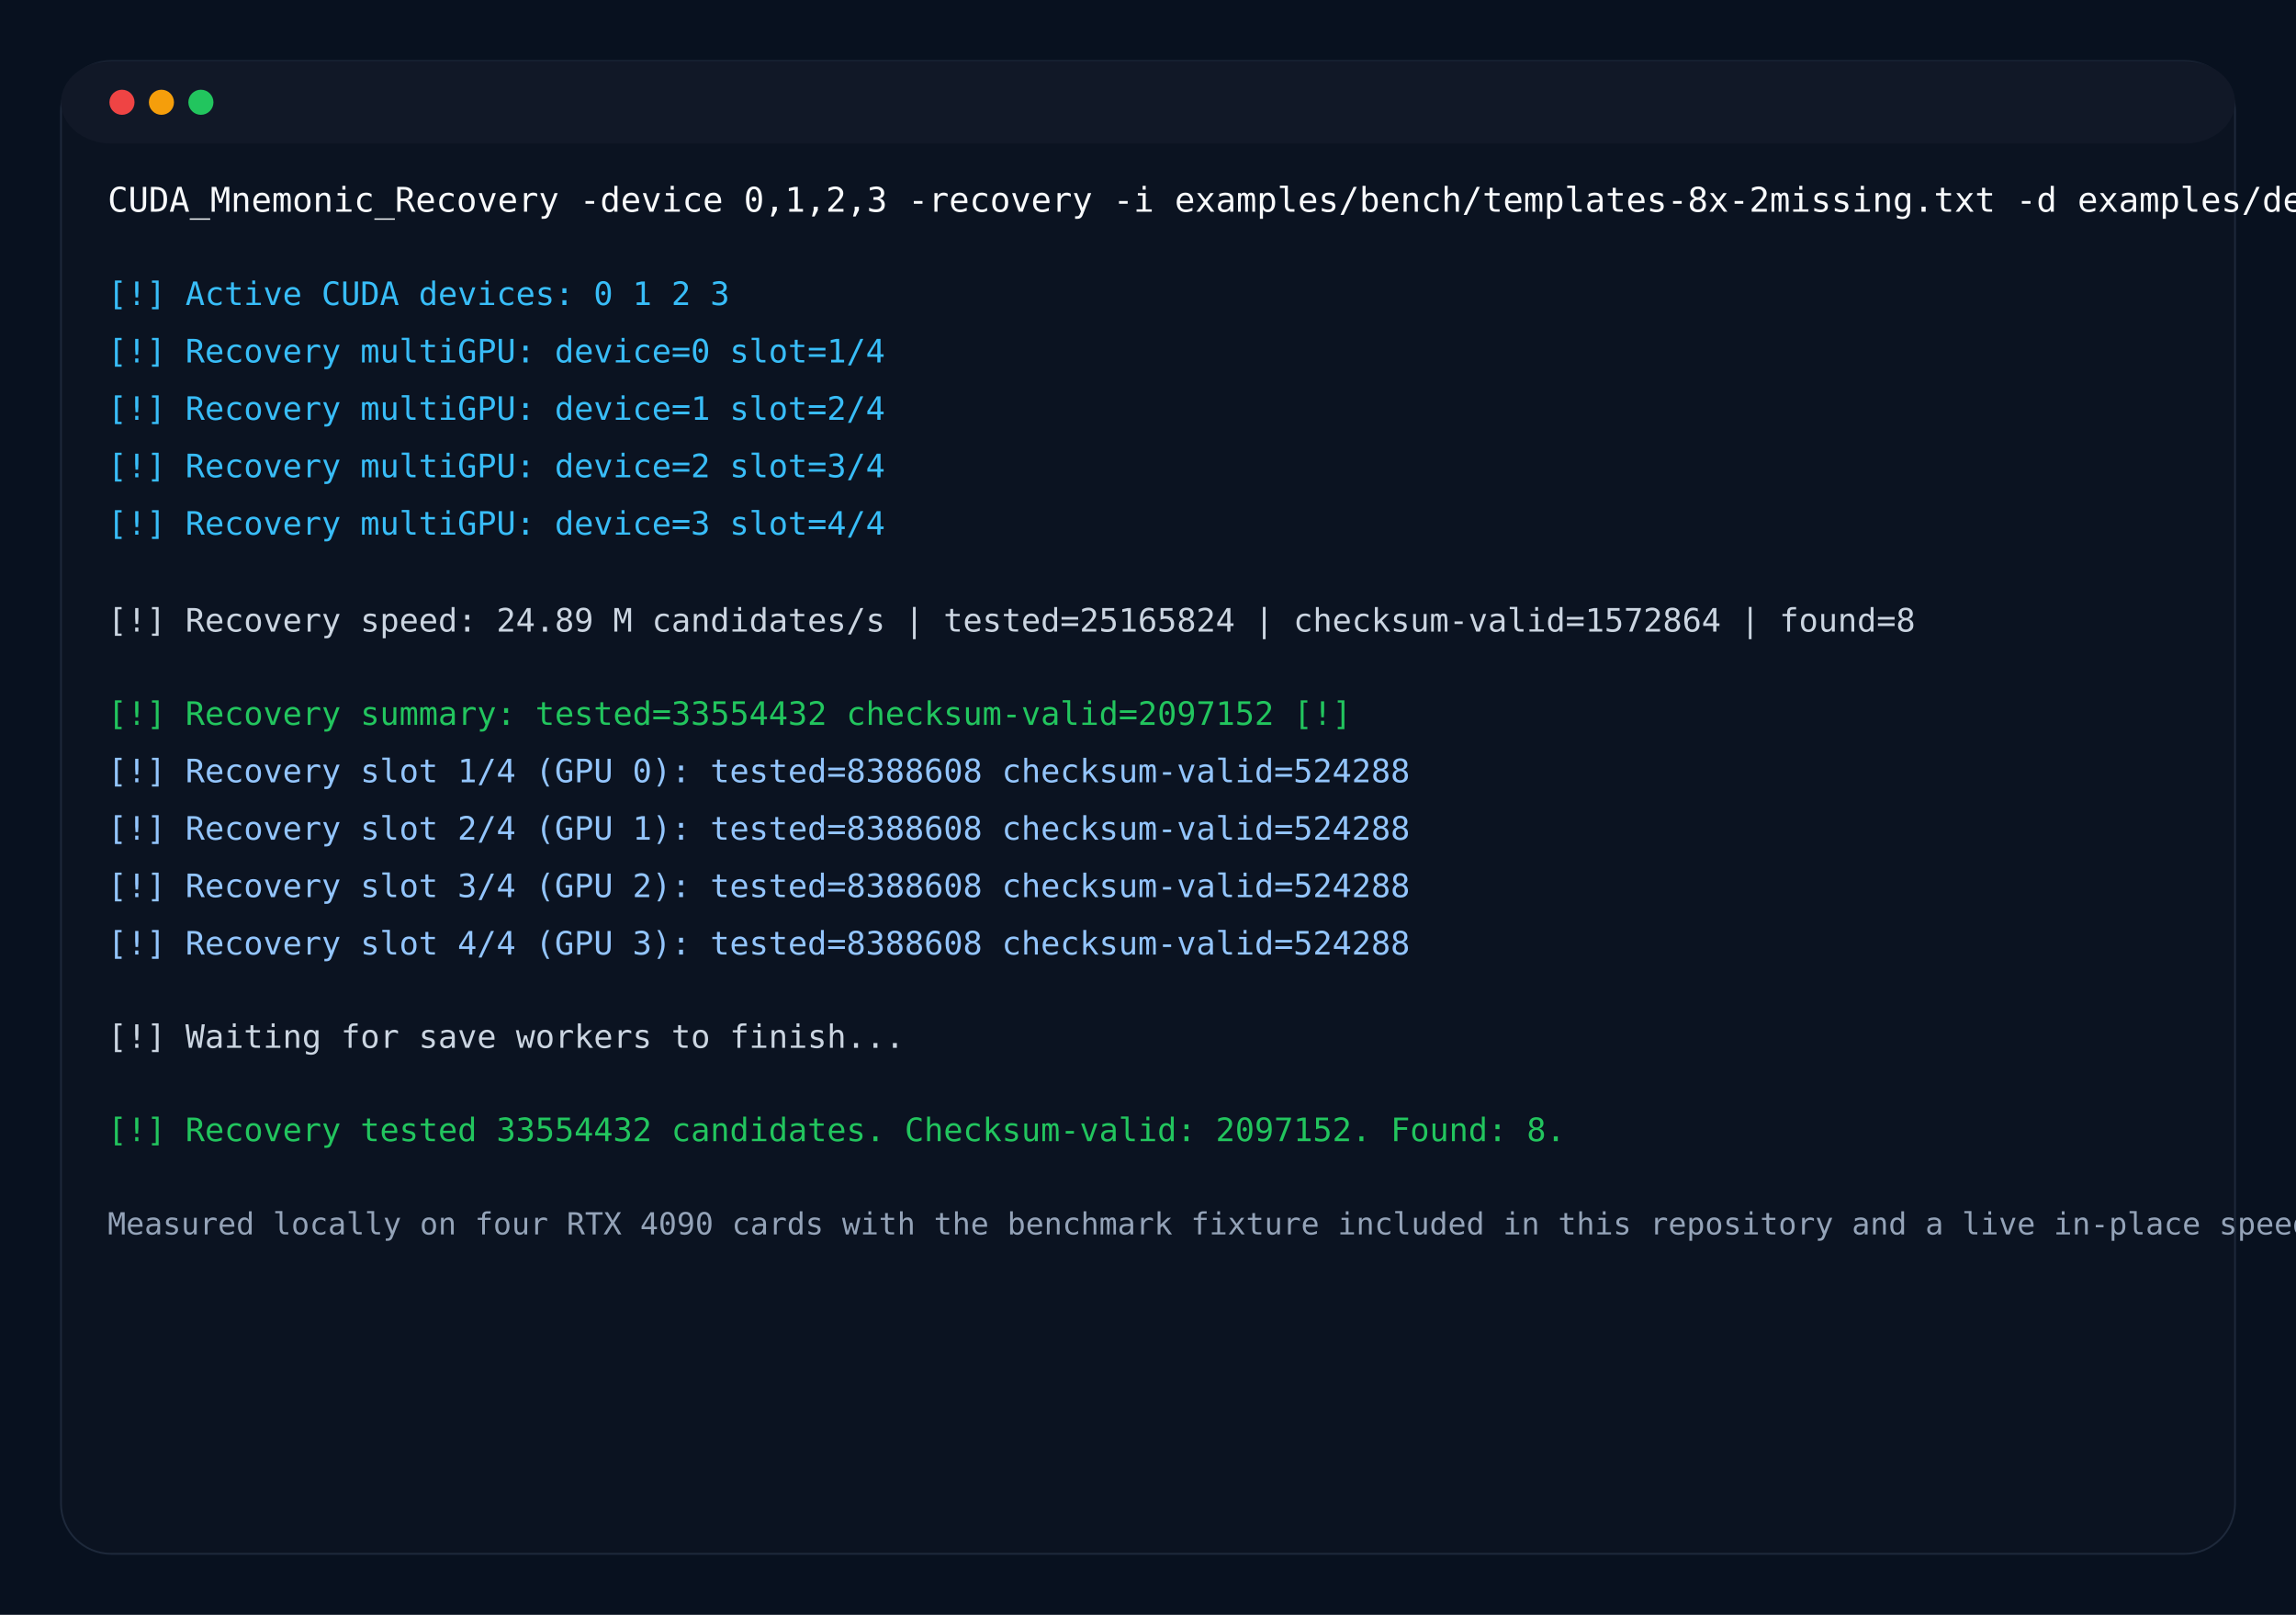
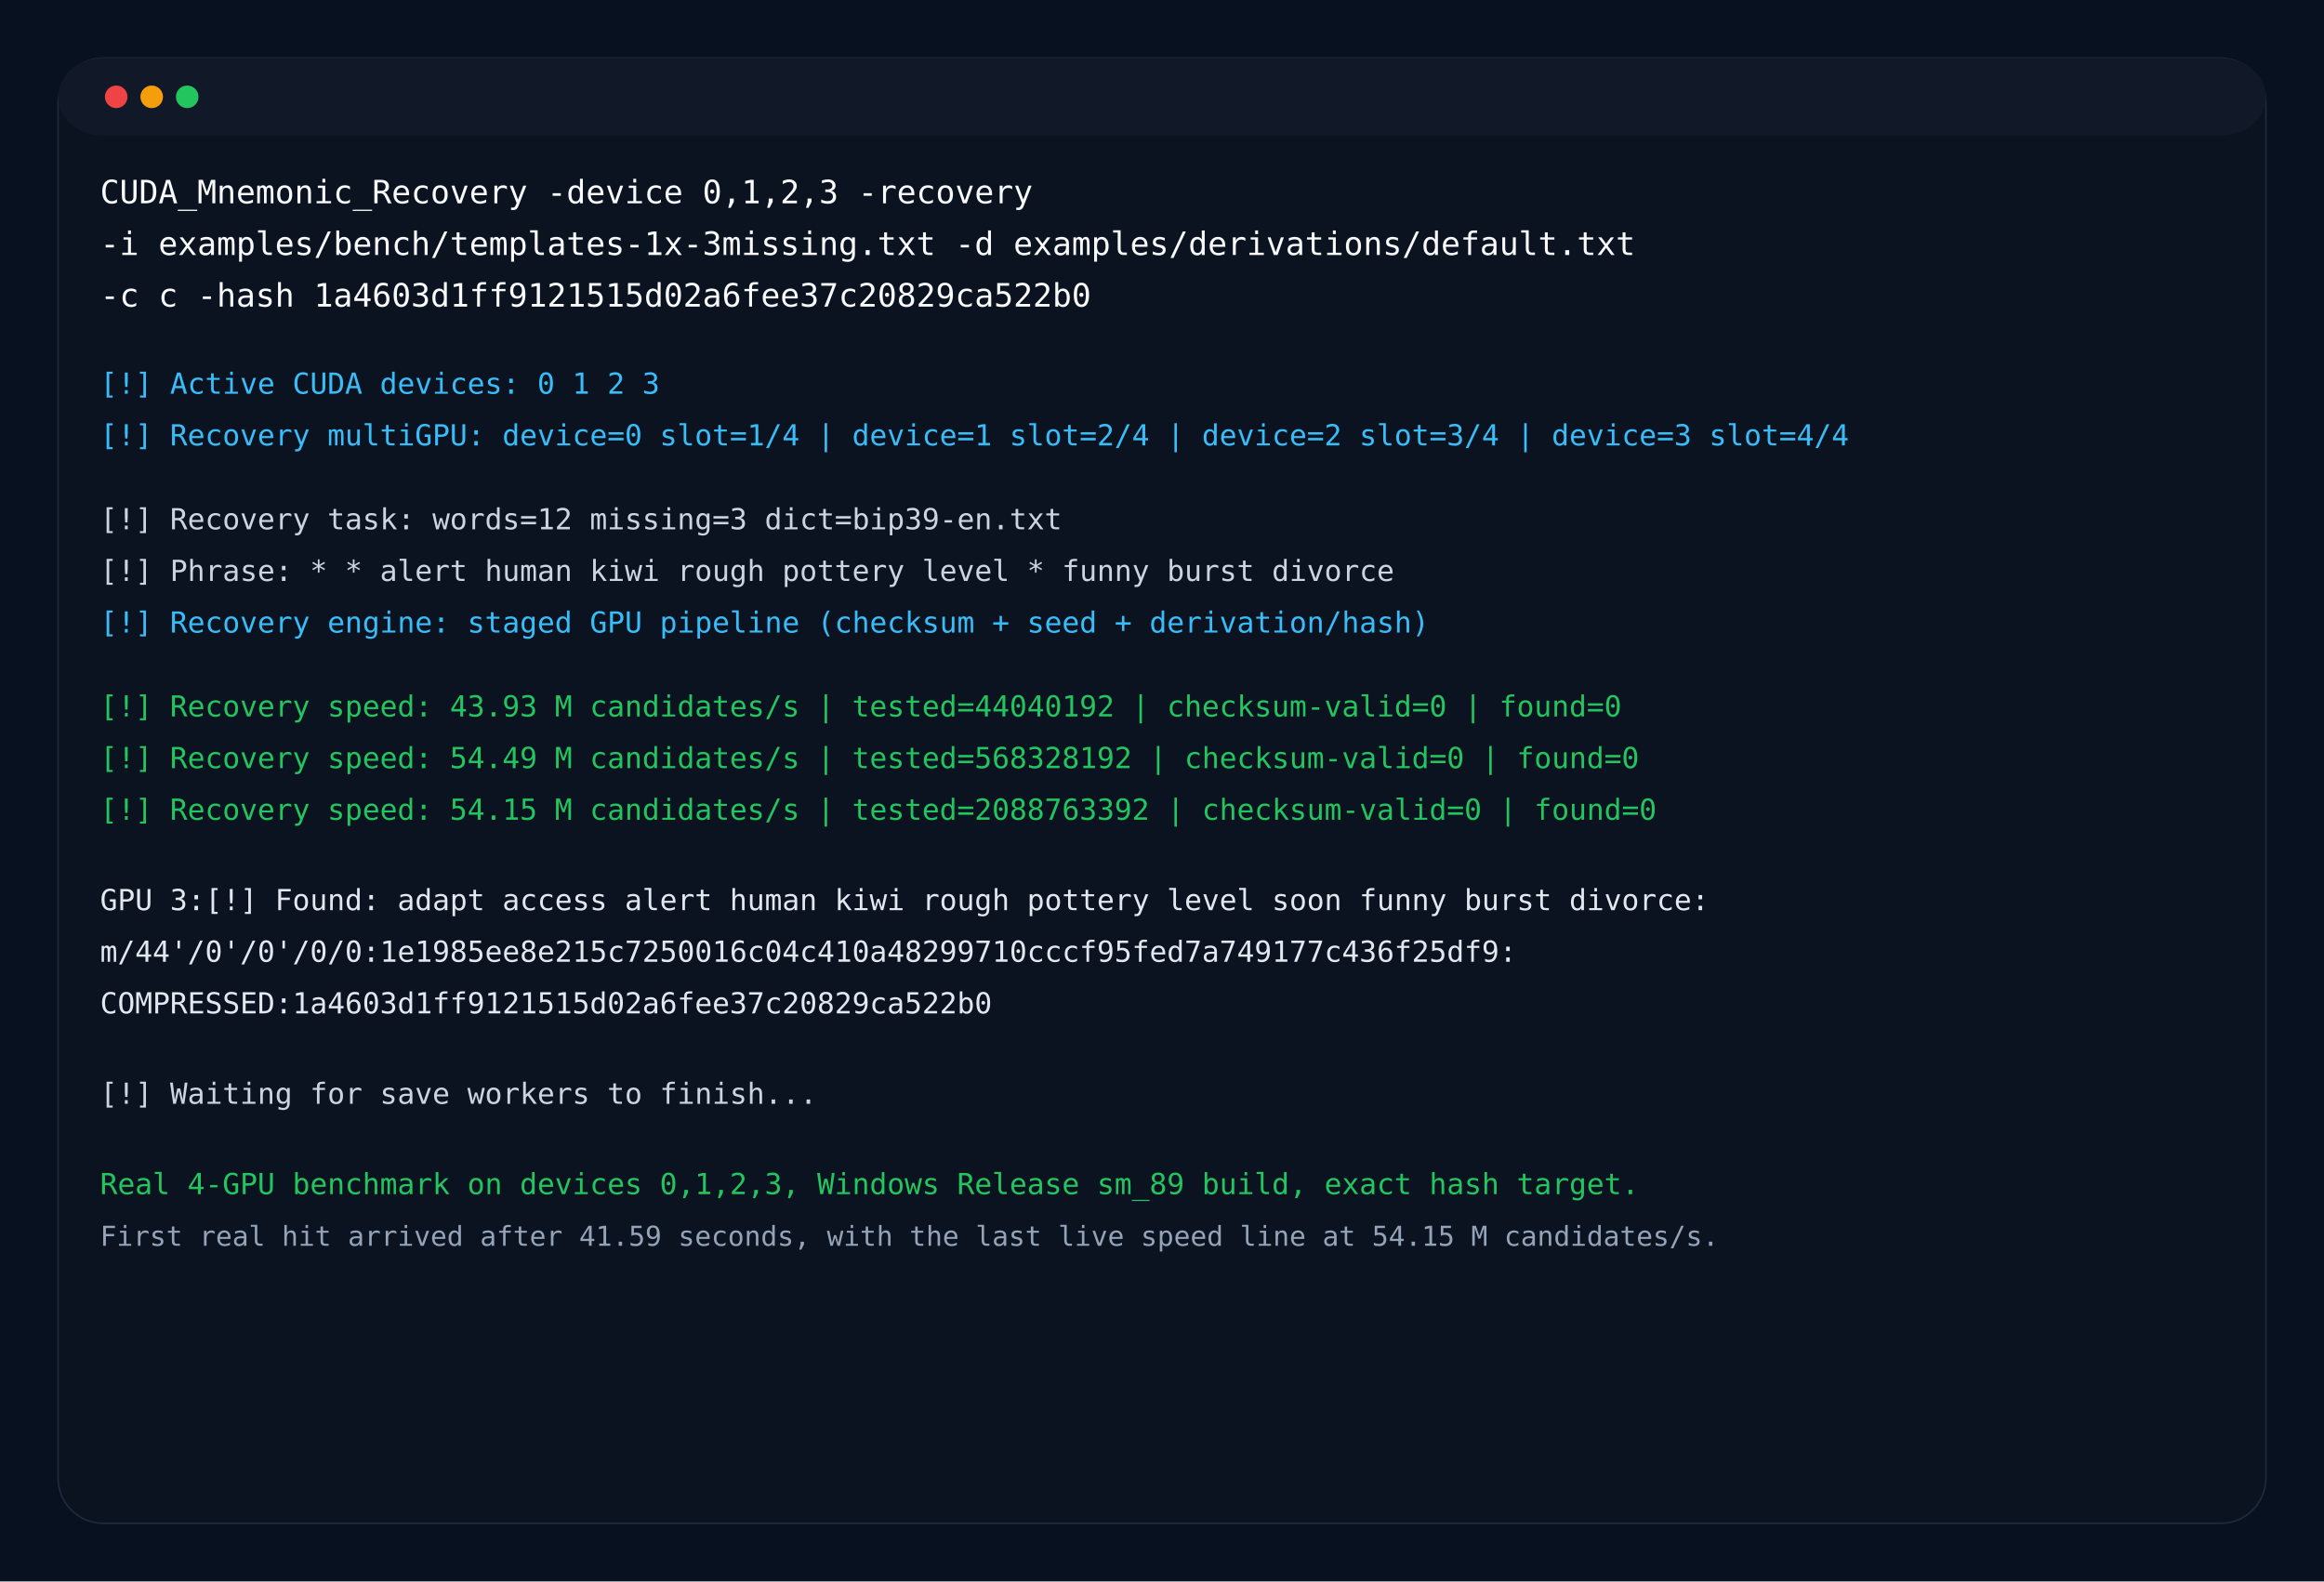
- <svg xmlns="http://www.w3.org/2000/svg" width="1280" height="900" viewBox="0 0 1280 900">
-   <rect width="1280" height="900" fill="#08111f" />
-   <rect x="34" y="34" width="1212" height="832" rx="28" fill="#0b1321" stroke="#1e293b" />
-   <rect x="34" y="34" width="1212" height="46" rx="28" fill="#111827" />
-   <circle cx="68" cy="57" r="7" fill="#ef4444" />
-   <circle cx="90" cy="57" r="7" fill="#f59e0b" />
-   <circle cx="112" cy="57" r="7" fill="#22c55e" />
-   <text x="60" y="118" fill="#f8fafc" font-family="JetBrains Mono, Consolas, monospace" font-size="19">CUDA_Mnemonic_Recovery -device 0,1,2,3 -recovery -i examples/bench/templates-8x-2missing.txt -d examples/derivations/default.txt -c c -hash d986ed01... -silent</text>
-   <text x="60" y="170" fill="#38bdf8" font-family="JetBrains Mono, Consolas, monospace" font-size="18">[!] Active CUDA devices: 0 1 2 3</text>
-   <text x="60" y="202" fill="#38bdf8" font-family="JetBrains Mono, Consolas, monospace" font-size="18">[!] Recovery multiGPU: device=0 slot=1/4</text>
-   <text x="60" y="234" fill="#38bdf8" font-family="JetBrains Mono, Consolas, monospace" font-size="18">[!] Recovery multiGPU: device=1 slot=2/4</text>
-   <text x="60" y="266" fill="#38bdf8" font-family="JetBrains Mono, Consolas, monospace" font-size="18">[!] Recovery multiGPU: device=2 slot=3/4</text>
-   <text x="60" y="298" fill="#38bdf8" font-family="JetBrains Mono, Consolas, monospace" font-size="18">[!] Recovery multiGPU: device=3 slot=4/4</text>
-   <text x="60" y="352" fill="#cbd5e1" font-family="JetBrains Mono, Consolas, monospace" font-size="18">[!] Recovery speed: 24.89 M candidates/s | tested=25165824 | checksum-valid=1572864 | found=8</text>
-   <text x="60" y="404" fill="#22c55e" font-family="JetBrains Mono, Consolas, monospace" font-size="18">[!] Recovery summary: tested=33554432 checksum-valid=2097152 [!]</text>
-   <text x="60" y="436" fill="#93c5fd" font-family="JetBrains Mono, Consolas, monospace" font-size="18">[!] Recovery slot 1/4 (GPU 0): tested=8388608 checksum-valid=524288</text>
-   <text x="60" y="468" fill="#93c5fd" font-family="JetBrains Mono, Consolas, monospace" font-size="18">[!] Recovery slot 2/4 (GPU 1): tested=8388608 checksum-valid=524288</text>
-   <text x="60" y="500" fill="#93c5fd" font-family="JetBrains Mono, Consolas, monospace" font-size="18">[!] Recovery slot 3/4 (GPU 2): tested=8388608 checksum-valid=524288</text>
-   <text x="60" y="532" fill="#93c5fd" font-family="JetBrains Mono, Consolas, monospace" font-size="18">[!] Recovery slot 4/4 (GPU 3): tested=8388608 checksum-valid=524288</text>
-   <text x="60" y="584" fill="#cbd5e1" font-family="JetBrains Mono, Consolas, monospace" font-size="18">[!] Waiting for save workers to finish...</text>
-   <text x="60" y="636" fill="#22c55e" font-family="JetBrains Mono, Consolas, monospace" font-size="18">[!] Recovery tested 33554432 candidates. Checksum-valid: 2097152. Found: 8.</text>
-   <text x="60" y="688" fill="#94a3b8" font-family="JetBrains Mono, Consolas, monospace" font-size="17">Measured locally on four RTX 4090 cards with the benchmark fixture included in this repository and a live in-place speed line.</text>
+ <svg xmlns="http://www.w3.org/2000/svg" width="1440" height="980" viewBox="0 0 1440 980">
+   <rect width="1440" height="980" fill="#08111f" />
+   <rect x="36" y="36" width="1368" height="908" rx="28" fill="#0b1321" stroke="#1e293b" />
+   <rect x="36" y="36" width="1368" height="48" rx="28" fill="#111827" />
+   <circle cx="72" cy="60" r="7" fill="#ef4444" />
+   <circle cx="94" cy="60" r="7" fill="#f59e0b" />
+   <circle cx="116" cy="60" r="7" fill="#22c55e" />
+   <text x="62" y="126" fill="#f8fafc" font-family="JetBrains Mono, Consolas, monospace" font-size="20">CUDA_Mnemonic_Recovery -device 0,1,2,3 -recovery</text>
+   <text x="62" y="158" fill="#f8fafc" font-family="JetBrains Mono, Consolas, monospace" font-size="20">-i examples/bench/templates-1x-3missing.txt -d examples/derivations/default.txt</text>
+   <text x="62" y="190" fill="#f8fafc" font-family="JetBrains Mono, Consolas, monospace" font-size="20">-c c -hash 1a4603d1ff9121515d02a6fee37c20829ca522b0</text>
+   <text x="62" y="244" fill="#38bdf8" font-family="JetBrains Mono, Consolas, monospace" font-size="18">[!] Active CUDA devices: 0 1 2 3</text>
+   <text x="62" y="276" fill="#38bdf8" font-family="JetBrains Mono, Consolas, monospace" font-size="18">[!] Recovery multiGPU: device=0 slot=1/4 | device=1 slot=2/4 | device=2 slot=3/4 | device=3 slot=4/4</text>
+   <text x="62" y="328" fill="#cbd5e1" font-family="JetBrains Mono, Consolas, monospace" font-size="18">[!] Recovery task: words=12 missing=3 dict=bip39-en.txt</text>
+   <text x="62" y="360" fill="#cbd5e1" font-family="JetBrains Mono, Consolas, monospace" font-size="18">[!] Phrase: * * alert human kiwi rough pottery level * funny burst divorce</text>
+   <text x="62" y="392" fill="#38bdf8" font-family="JetBrains Mono, Consolas, monospace" font-size="18">[!] Recovery engine: staged GPU pipeline (checksum + seed + derivation/hash)</text>
+   <text x="62" y="444" fill="#22c55e" font-family="JetBrains Mono, Consolas, monospace" font-size="18">[!] Recovery speed: 43.93 M candidates/s | tested=44040192 | checksum-valid=0 | found=0</text>
+   <text x="62" y="476" fill="#22c55e" font-family="JetBrains Mono, Consolas, monospace" font-size="18">[!] Recovery speed: 54.49 M candidates/s | tested=568328192 | checksum-valid=0 | found=0</text>
+   <text x="62" y="508" fill="#22c55e" font-family="JetBrains Mono, Consolas, monospace" font-size="18">[!] Recovery speed: 54.15 M candidates/s | tested=2088763392 | checksum-valid=0 | found=0</text>
+   <text x="62" y="564" fill="#e2e8f0" font-family="JetBrains Mono, Consolas, monospace" font-size="18">GPU 3:[!] Found: adapt access alert human kiwi rough pottery level soon funny burst divorce:</text>
+   <text x="62" y="596" fill="#e2e8f0" font-family="JetBrains Mono, Consolas, monospace" font-size="18">m/44'/0'/0'/0/0:1e1985ee8e215c7250016c04c410a48299710cccf95fed7a749177c436f25df9:</text>
+   <text x="62" y="628" fill="#e2e8f0" font-family="JetBrains Mono, Consolas, monospace" font-size="18">COMPRESSED:1a4603d1ff9121515d02a6fee37c20829ca522b0</text>
+   <text x="62" y="684" fill="#cbd5e1" font-family="JetBrains Mono, Consolas, monospace" font-size="18">[!] Waiting for save workers to finish...</text>
+   <text x="62" y="740" fill="#22c55e" font-family="JetBrains Mono, Consolas, monospace" font-size="18">Real 4-GPU benchmark on devices 0,1,2,3, Windows Release sm_89 build, exact hash target.</text>
+   <text x="62" y="772" fill="#94a3b8" font-family="JetBrains Mono, Consolas, monospace" font-size="17">First real hit arrived after 41.59 seconds, with the last live speed line at 54.15 M candidates/s.</text>
</svg>
